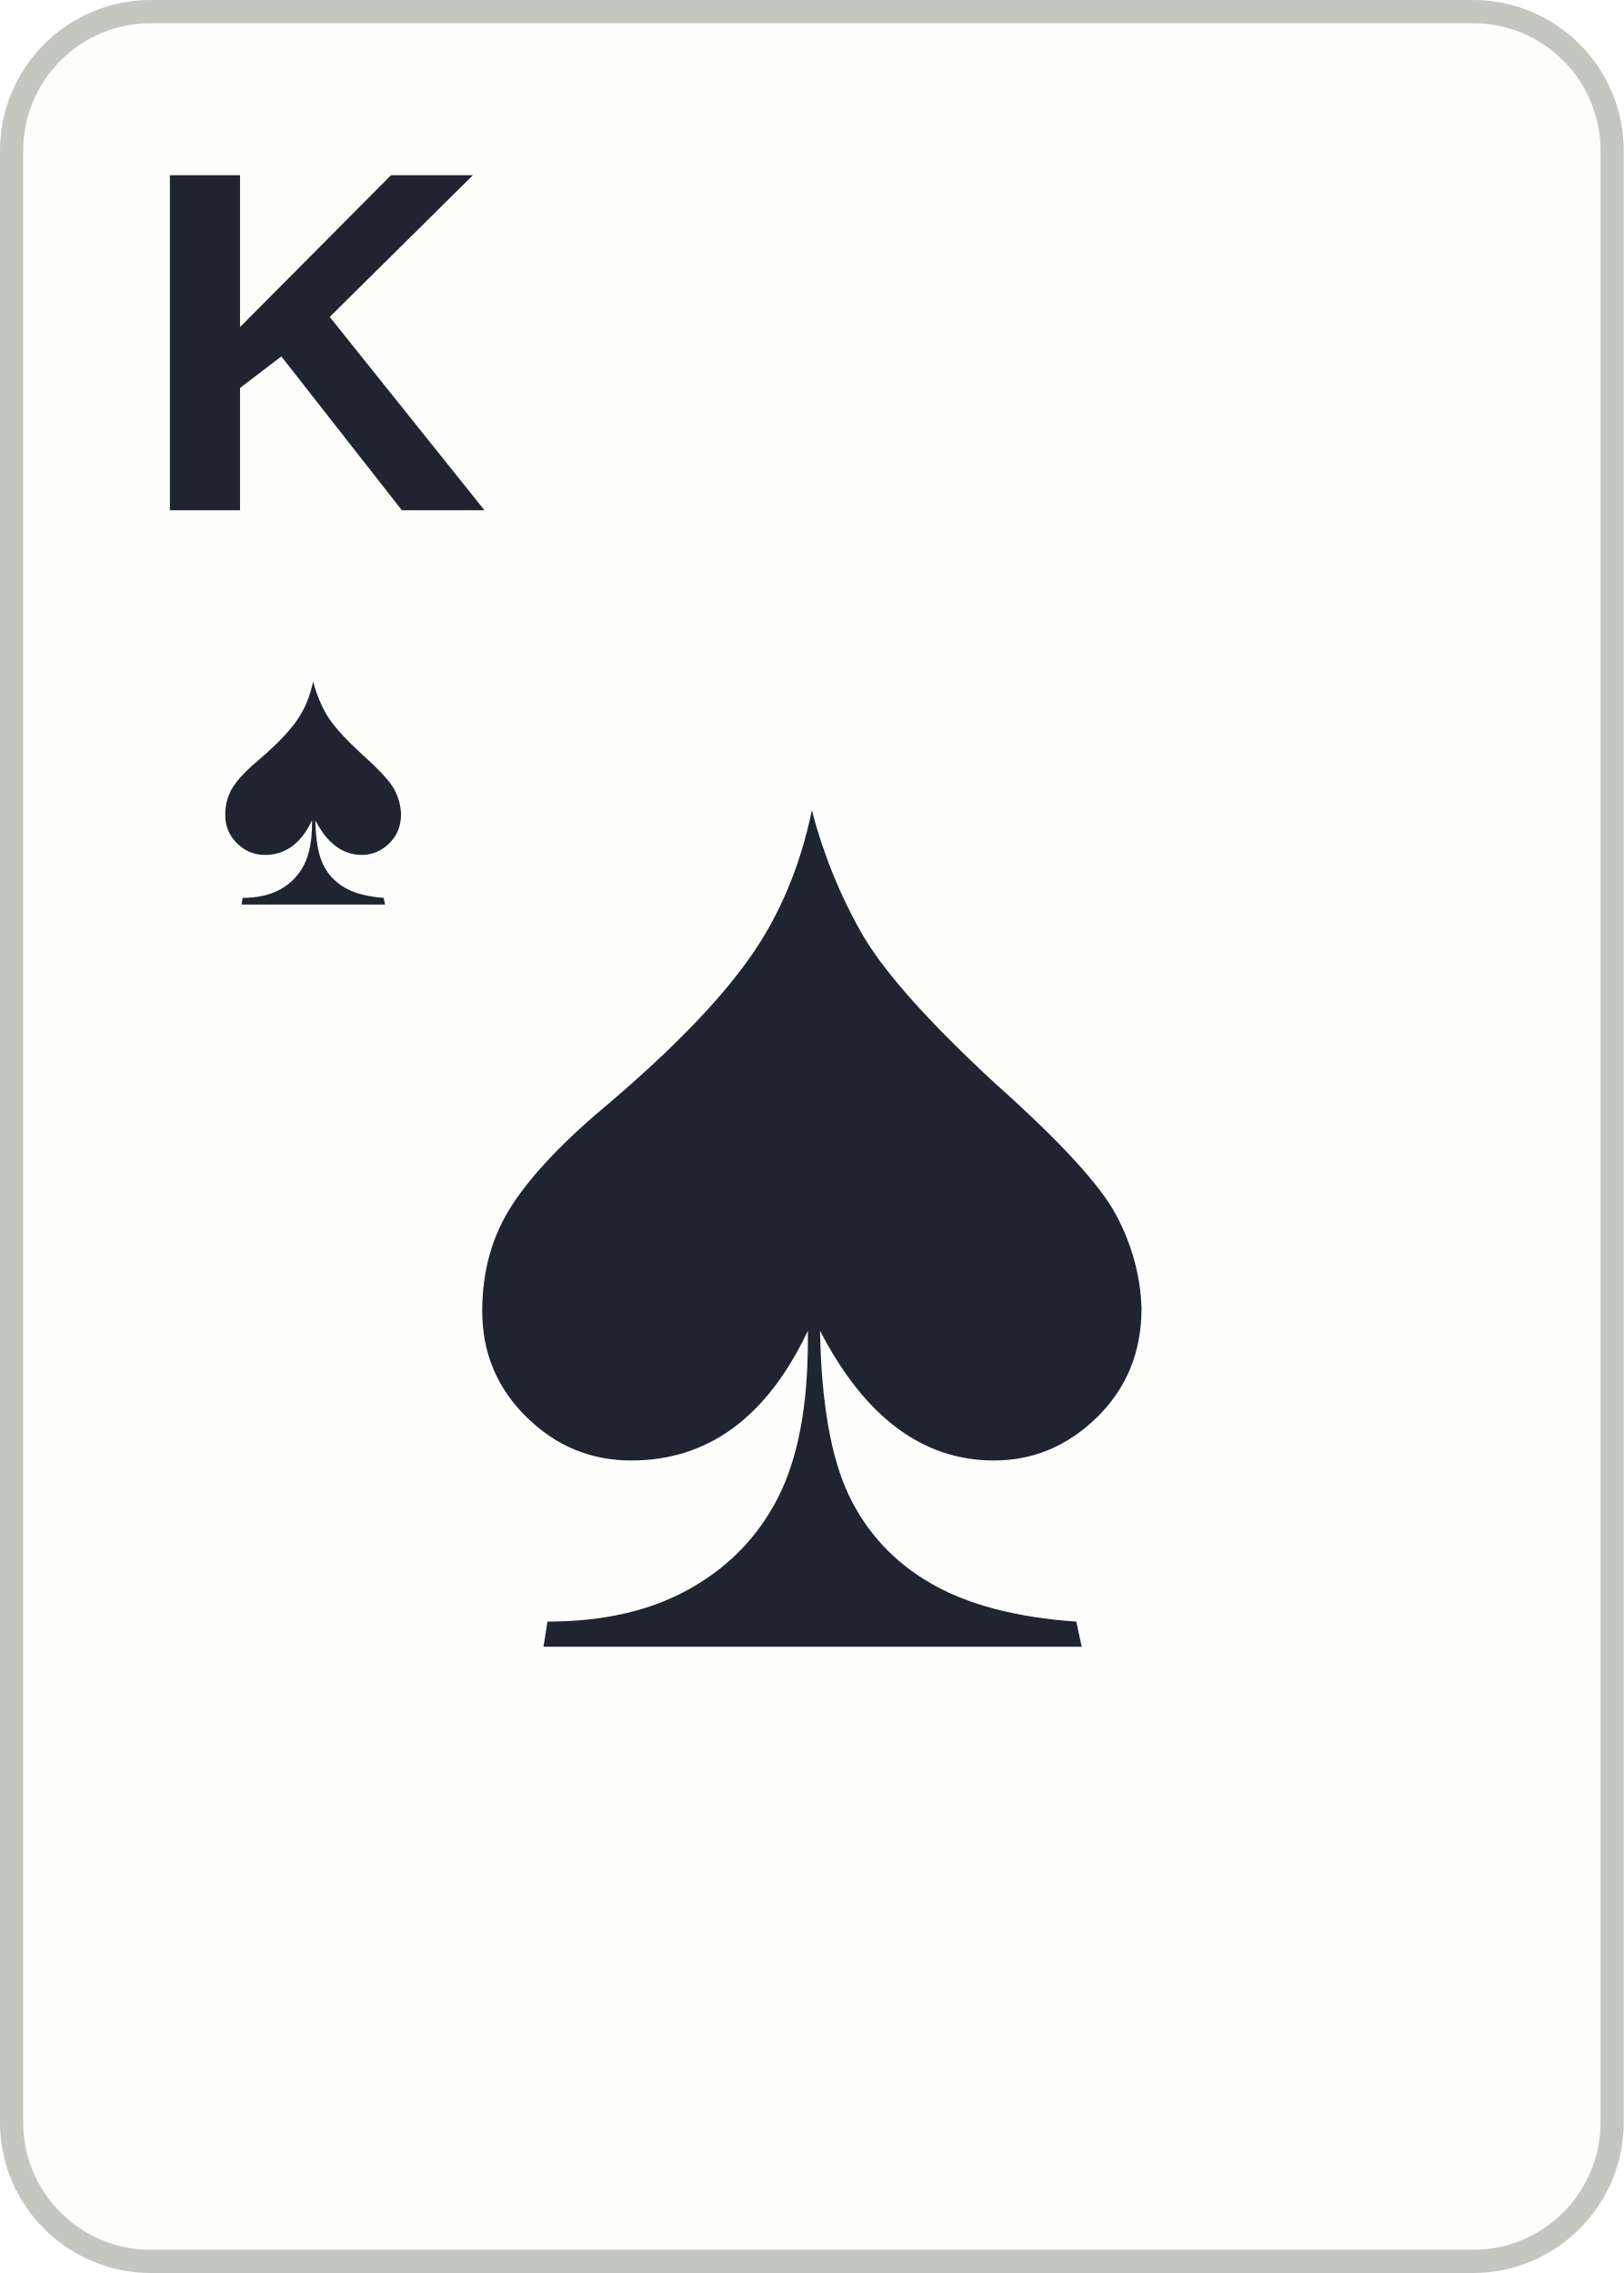
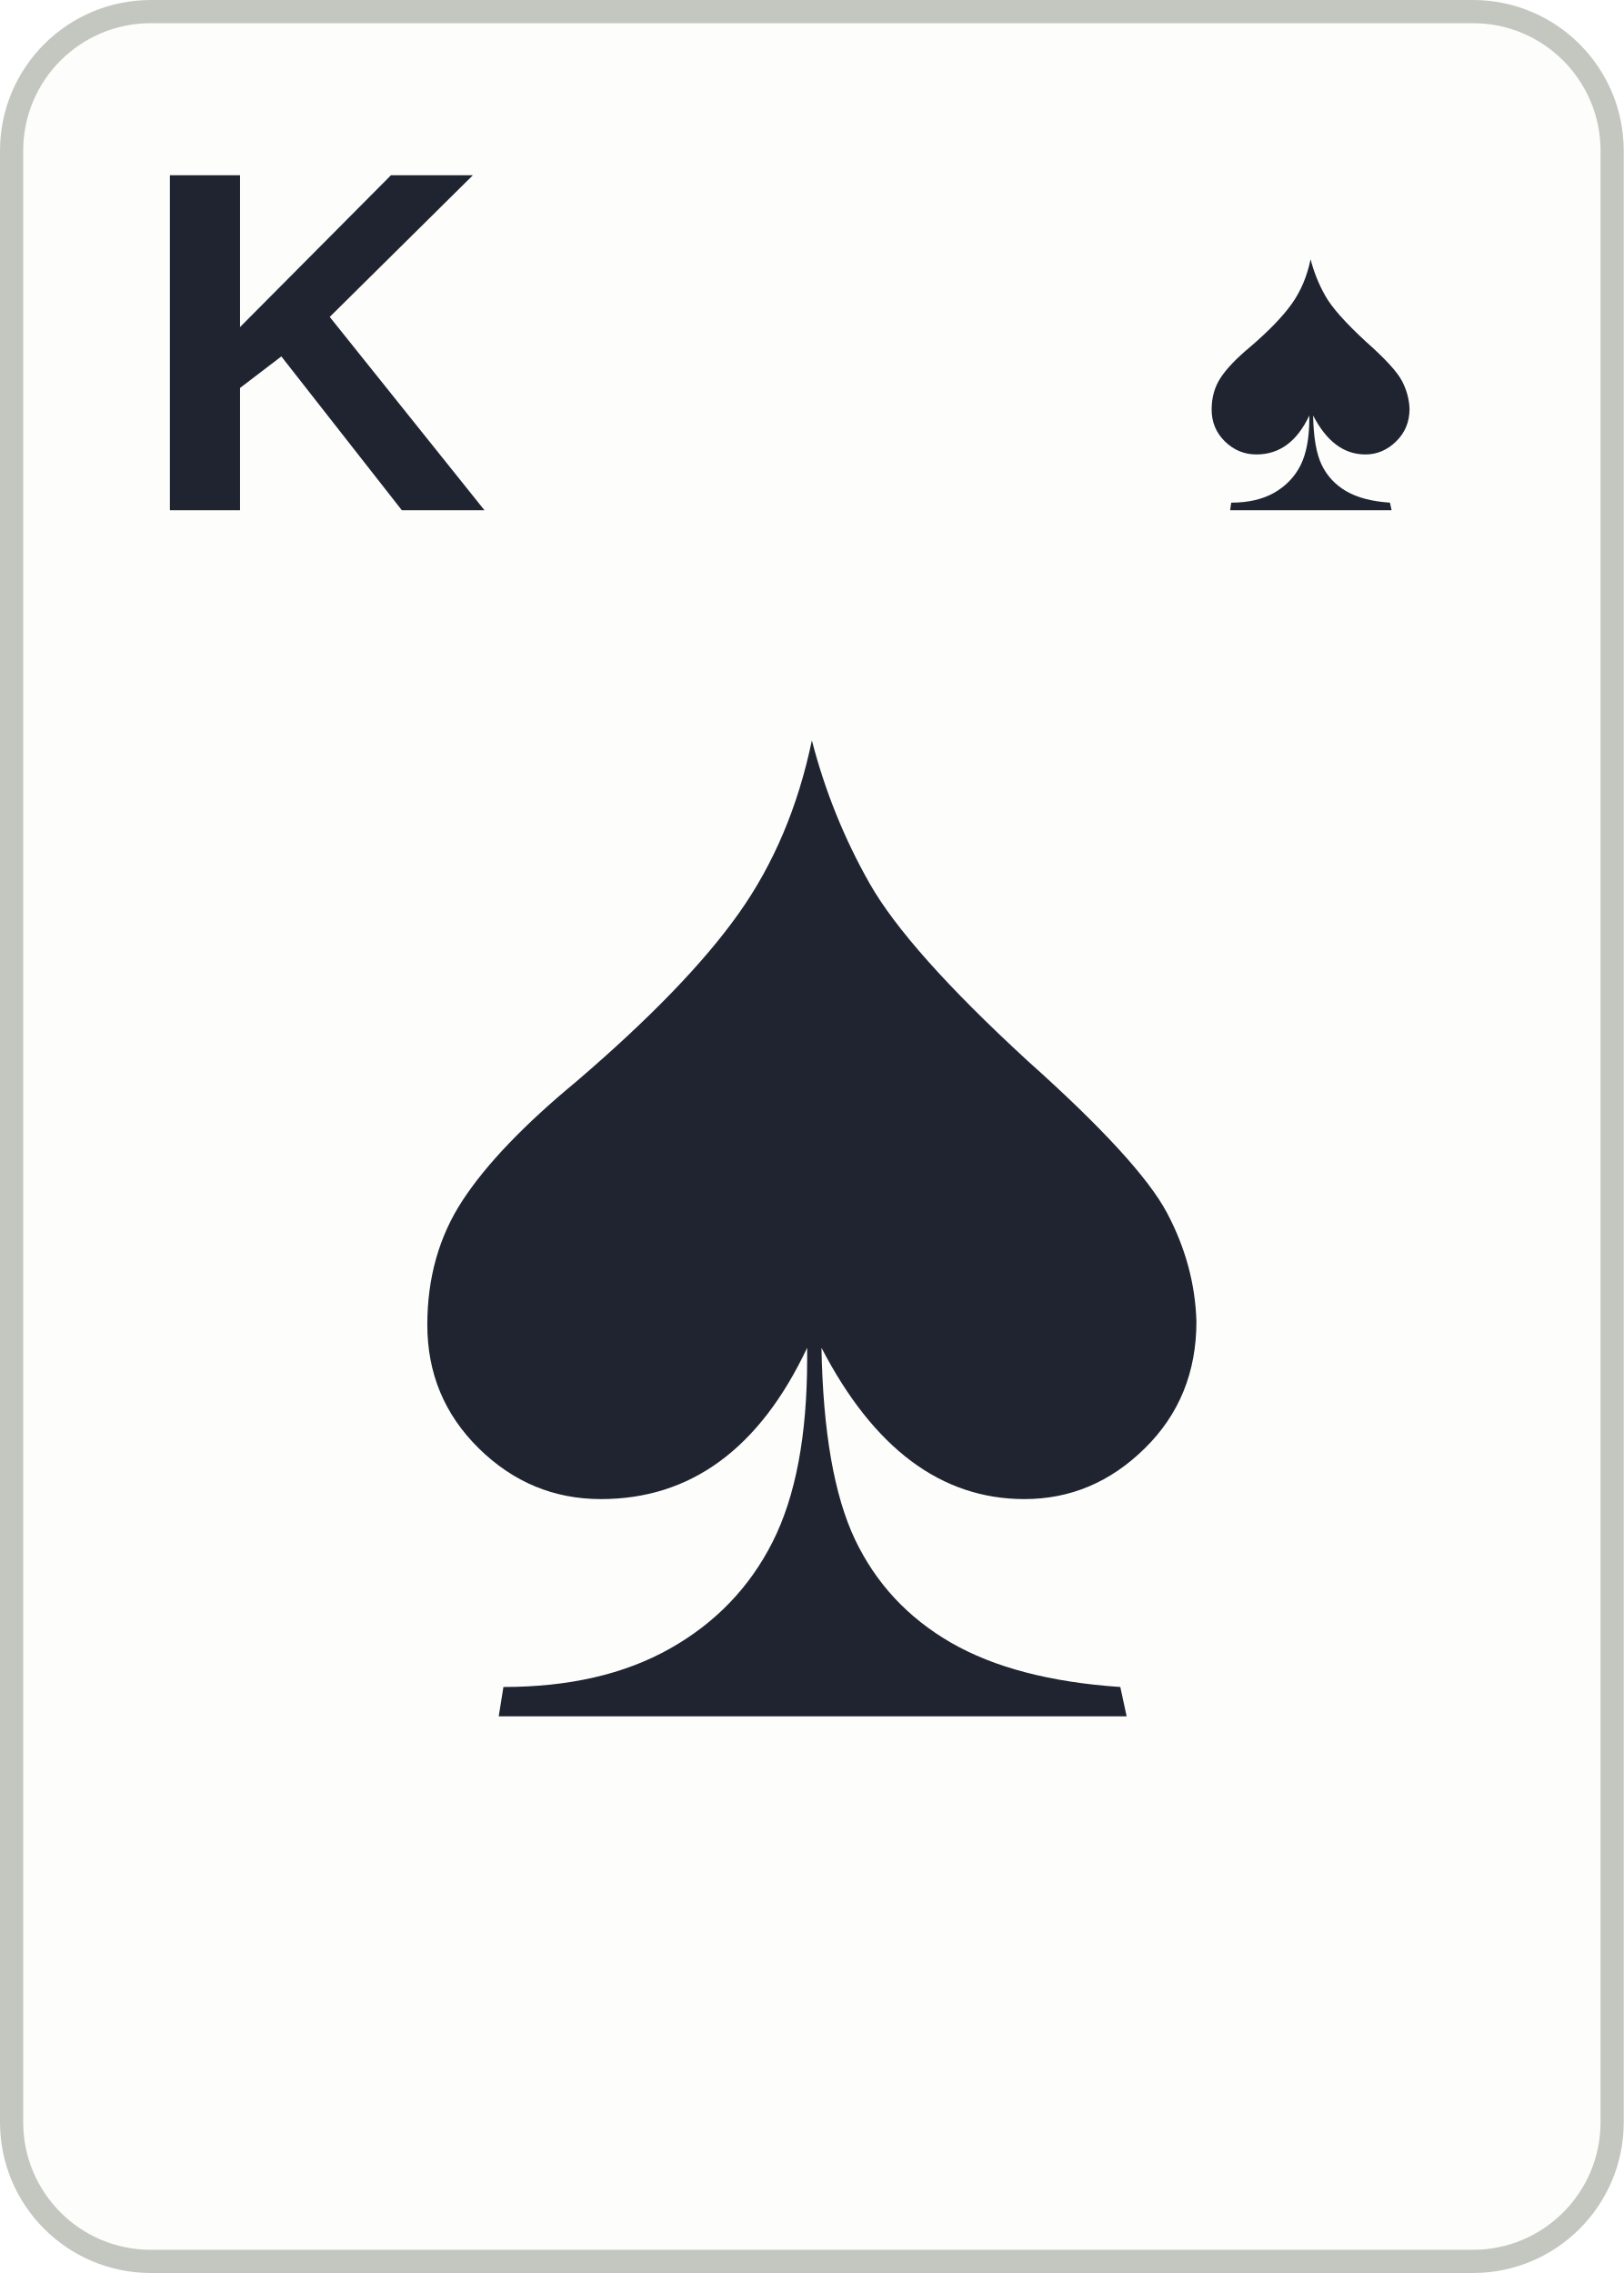
<svg xmlns="http://www.w3.org/2000/svg" viewBox="0 0 140 196">
  <rect x="1" y="1" width="138" height="194" rx="12" fill="#fdfdfb" stroke="#c4c7c0" stroke-width="2" />
  <g font-family="Arial,Helvetica,sans-serif" font-weight="700">
    <text x="27" y="44" font-size="42" text-anchor="middle" fill="#1f2430">K</text>
-     <text x="27" y="78" font-size="32" text-anchor="middle" fill="#1f2430">♠</text>
-     <text x="70" y="142" font-size="120" text-anchor="middle" fill="#1f2430">♠</text>
+     <text x="113" y="44" font-size="36" text-anchor="middle" fill="#1f2430">♠</text>
+     <text x="70" y="148" font-size="140" text-anchor="middle" fill="#1f2430">♠</text>
  </g>
</svg>
